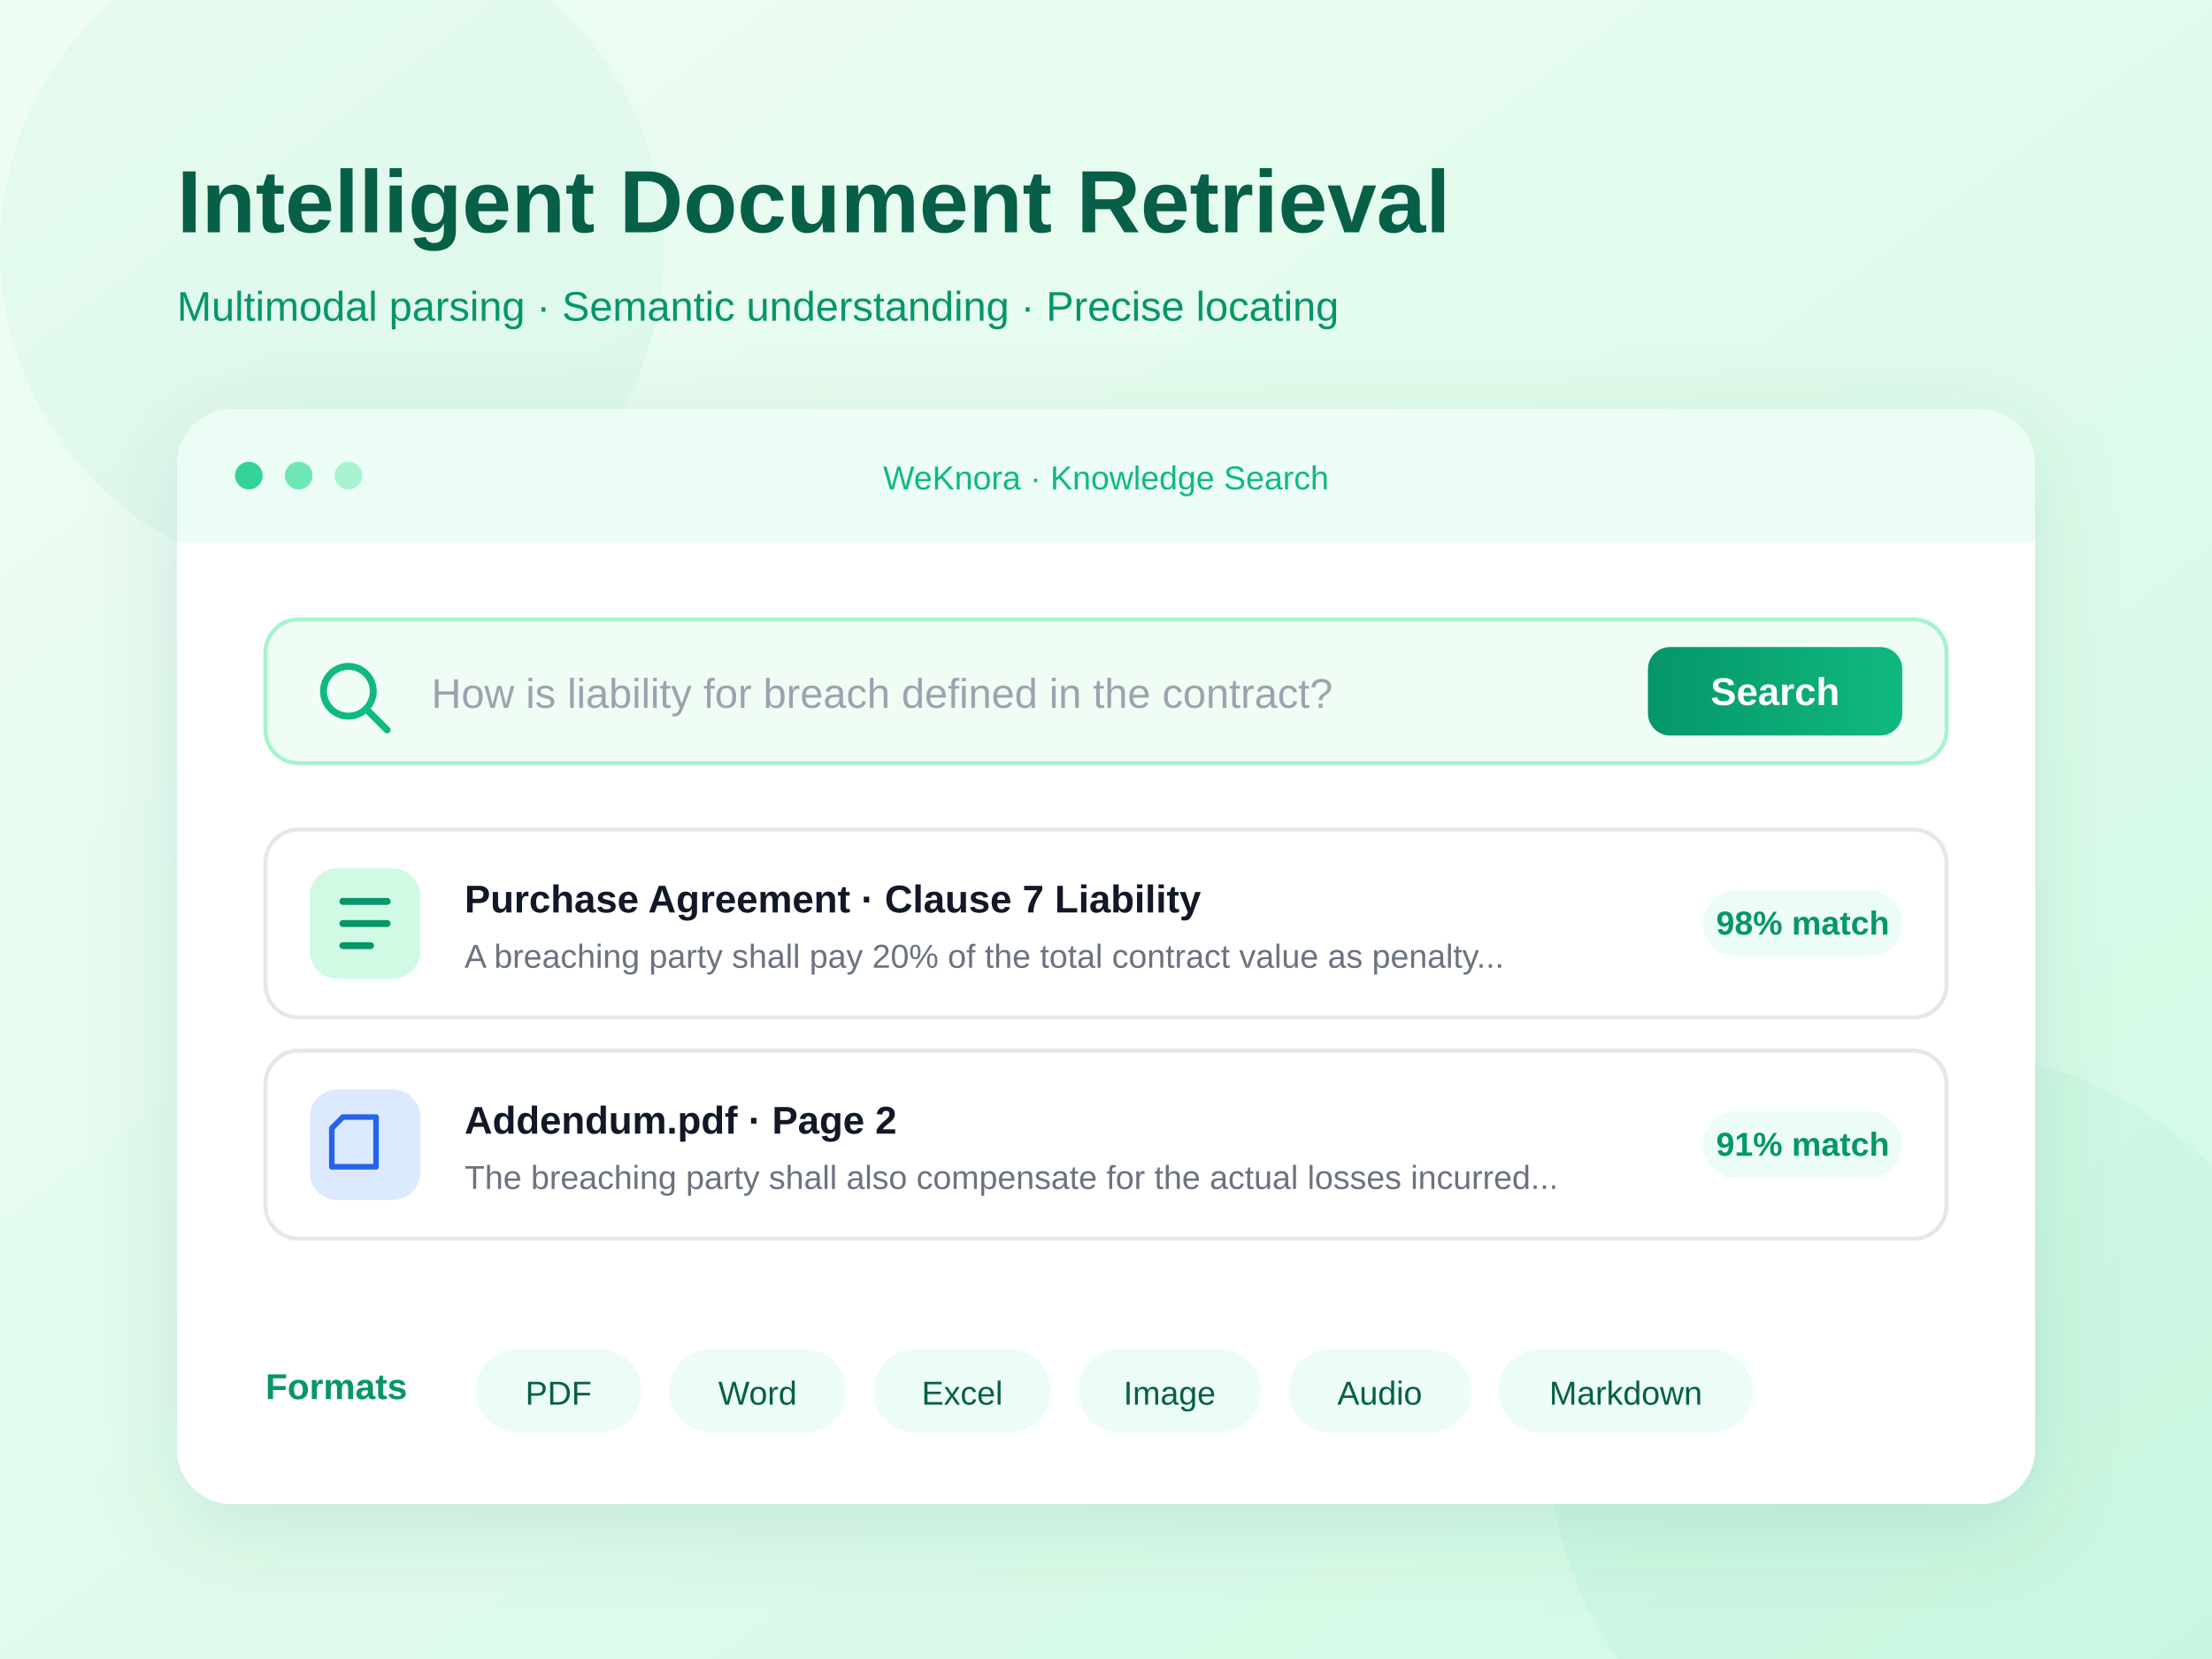
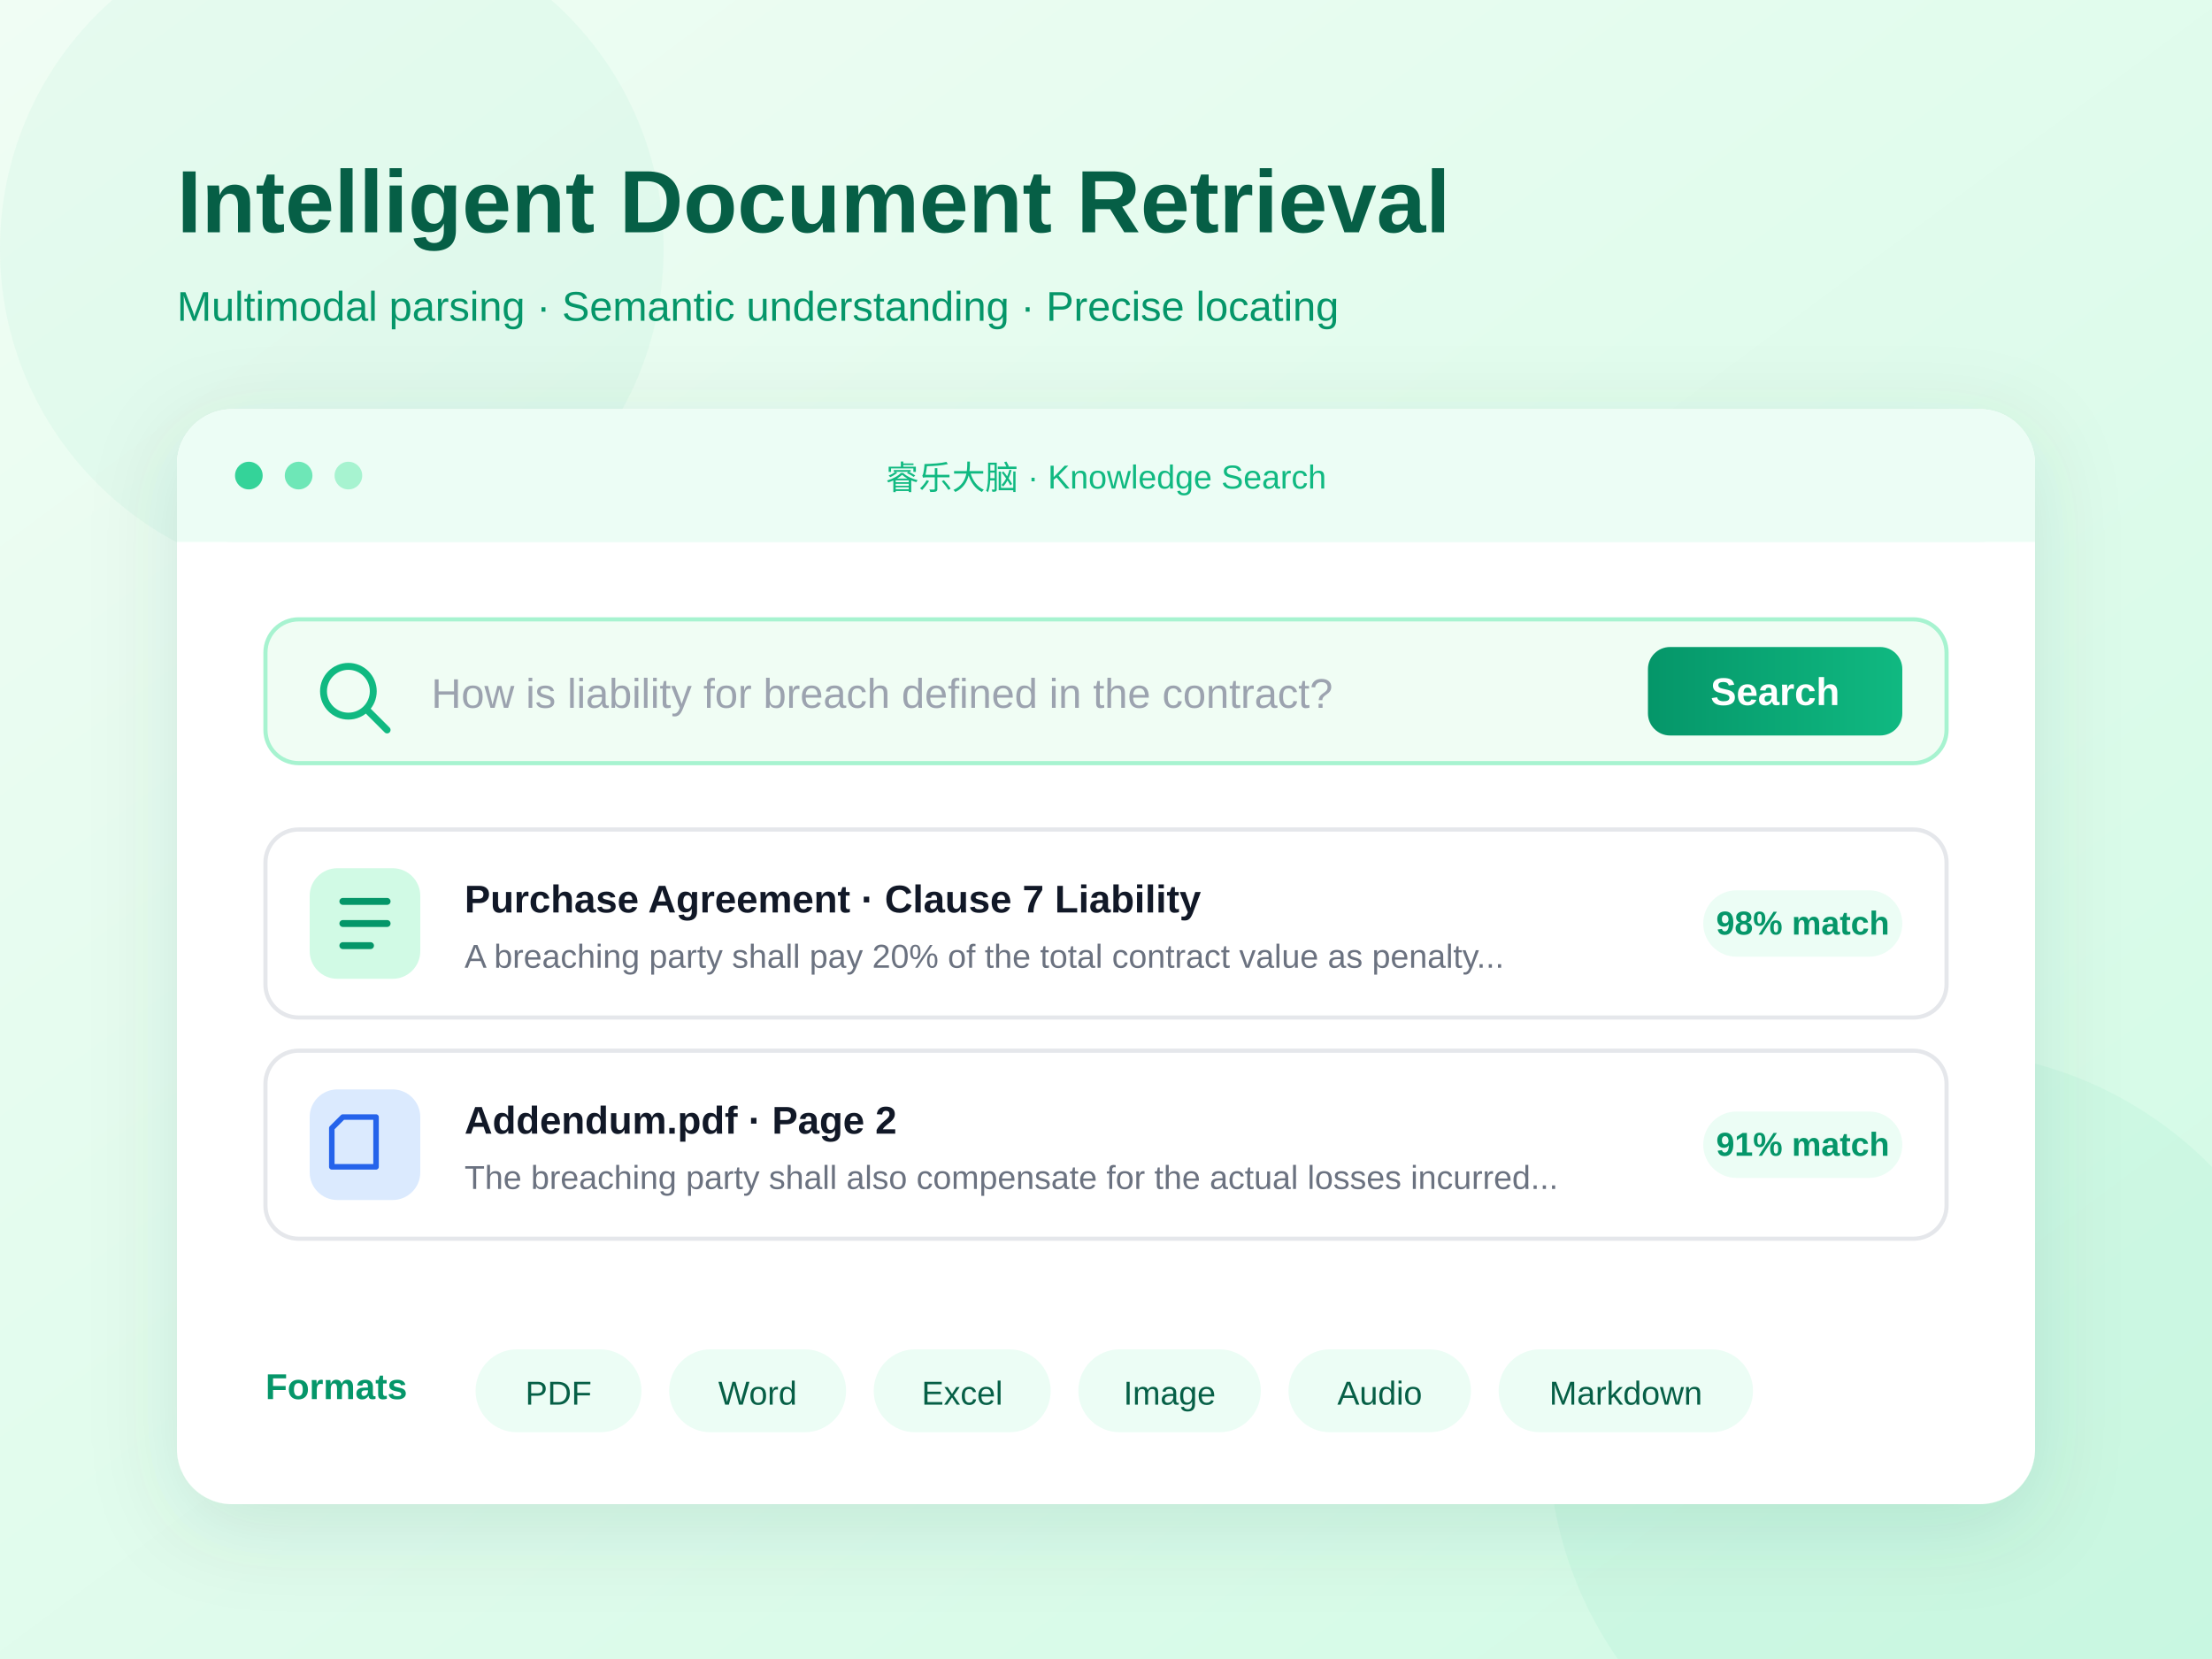
<svg xmlns="http://www.w3.org/2000/svg" viewBox="0 0 800 600">
  <defs>
    <linearGradient id="bg1" x1="0%" y1="0%" x2="100%" y2="100%">
      <stop offset="0%" stop-color="#F0FDF4" />
      <stop offset="100%" stop-color="#D1FAE5" />
    </linearGradient>
    <linearGradient id="brand1" x1="0%" y1="0%" x2="100%" y2="0%">
      <stop offset="0%" stop-color="#059669" />
      <stop offset="100%" stop-color="#10B981" />
    </linearGradient>
    <filter id="soft1" x="-20%" y="-20%" width="140%" height="140%">
      <feDropShadow dx="0" dy="8" stdDeviation="16" flood-color="#065F46" flood-opacity="0.12" />
    </filter>
  </defs>
  <rect width="800" height="600" fill="url(#bg1)" />
  <circle cx="120" cy="90" r="120" fill="#10B981" opacity="0.05" />
  <circle cx="700" cy="520" r="140" fill="#34D399" opacity="0.06" />
  <text x="64" y="84" font-family="Arial, sans-serif" font-size="32" font-weight="700" fill="#065F46">Intelligent Document Retrieval</text>
  <text x="64" y="116" font-family="Arial, sans-serif" font-size="15" fill="#059669">Multimodal parsing · Semantic understanding · Precise locating</text>
  <g filter="url(#soft1)">
    <rect x="64" y="148" width="672" height="396" rx="20" fill="#FFFFFF" />
  </g>
  <rect x="64" y="148" width="672" height="48" rx="20" fill="#ECFDF5" />
  <rect x="64" y="176" width="672" height="20" fill="#ECFDF5" />
  <circle cx="90" cy="172" r="5" fill="#34D399" />
  <circle cx="108" cy="172" r="5" fill="#6EE7B7" />
  <circle cx="126" cy="172" r="5" fill="#A7F3D0" />
-   <text x="400" y="177" font-family="Arial, sans-serif" font-size="12" fill="#10B981" text-anchor="middle">WeKnora · Knowledge Search</text>
+   <text x="400" y="177" font-family="Arial, sans-serif" font-size="12" fill="#10B981" text-anchor="middle">睿乐大脑 · Knowledge Search</text>
  <g transform="translate(96, 224)">
    <rect width="608" height="52" rx="12" fill="#F0FDF4" stroke="#A7F3D0" stroke-width="1.5" />
    <circle cx="30" cy="26" r="9" fill="none" stroke="#10B981" stroke-width="2.5" />
    <line x1="37" y1="33" x2="44" y2="40" stroke="#10B981" stroke-width="2.5" stroke-linecap="round" />
    <text x="60" y="32" font-family="Arial, sans-serif" font-size="15" fill="#9CA3AF">How is liability for breach defined in the contract?</text>
    <rect x="500" y="10" width="92" height="32" rx="8" fill="url(#brand1)" />
    <text x="546" y="31" font-family="Arial, sans-serif" font-size="14" font-weight="600" fill="#FFFFFF" text-anchor="middle">Search</text>
  </g>
  <g transform="translate(96, 300)">
    <rect width="608" height="68" rx="12" fill="#FFFFFF" stroke="#E5E7EB" stroke-width="1.5" />
    <rect x="16" y="14" width="40" height="40" rx="10" fill="#D1FAE5" />
    <path d="M28 26 H44 M28 34 H44 M28 42 H38" stroke="#059669" stroke-width="2.5" stroke-linecap="round" />
    <text x="72" y="30" font-family="Arial, sans-serif" font-size="14" font-weight="600" fill="#111827">Purchase Agreement · Clause 7 Liability</text>
    <text x="72" y="50" font-family="Arial, sans-serif" font-size="12" fill="#6B7280">A breaching party shall pay 20% of the total contract value as penalty...</text>
    <rect x="520" y="22" width="72" height="24" rx="12" fill="#ECFDF5" />
    <text x="556" y="38" font-family="Arial, sans-serif" font-size="12" font-weight="600" fill="#059669" text-anchor="middle">98% match</text>
  </g>
  <g transform="translate(96, 380)">
    <rect width="608" height="68" rx="12" fill="#FFFFFF" stroke="#E5E7EB" stroke-width="1.5" />
    <rect x="16" y="14" width="40" height="40" rx="10" fill="#DBEAFE" />
    <path d="M28 24 h12 v18 h-16 v-14 z" fill="none" stroke="#2563EB" stroke-width="2" stroke-linejoin="round" />
    <text x="72" y="30" font-family="Arial, sans-serif" font-size="14" font-weight="600" fill="#111827">Addendum.pdf · Page 2</text>
    <text x="72" y="50" font-family="Arial, sans-serif" font-size="12" fill="#6B7280">The breaching party shall also compensate for the actual losses incurred...</text>
    <rect x="520" y="22" width="72" height="24" rx="12" fill="#ECFDF5" />
    <text x="556" y="38" font-family="Arial, sans-serif" font-size="12" font-weight="600" fill="#059669" text-anchor="middle">91% match</text>
  </g>
  <g transform="translate(96, 472)">
    <text x="0" y="34" font-family="Arial, sans-serif" font-size="13" font-weight="600" fill="#059669">Formats</text>
    <g font-family="Arial, sans-serif" font-size="12" fill="#065F46" text-anchor="middle">
      <rect x="76" y="16" width="60" height="30" rx="15" fill="#ECFDF5" />
      <text x="106" y="36">PDF</text>
      <rect x="146" y="16" width="64" height="30" rx="15" fill="#ECFDF5" />
      <text x="178" y="36">Word</text>
      <rect x="220" y="16" width="64" height="30" rx="15" fill="#ECFDF5" />
      <text x="252" y="36">Excel</text>
      <rect x="294" y="16" width="66" height="30" rx="15" fill="#ECFDF5" />
      <text x="327" y="36">Image</text>
      <rect x="370" y="16" width="66" height="30" rx="15" fill="#ECFDF5" />
      <text x="403" y="36">Audio</text>
      <rect x="446" y="16" width="92" height="30" rx="15" fill="#ECFDF5" />
      <text x="492" y="36">Markdown</text>
    </g>
  </g>
</svg>
